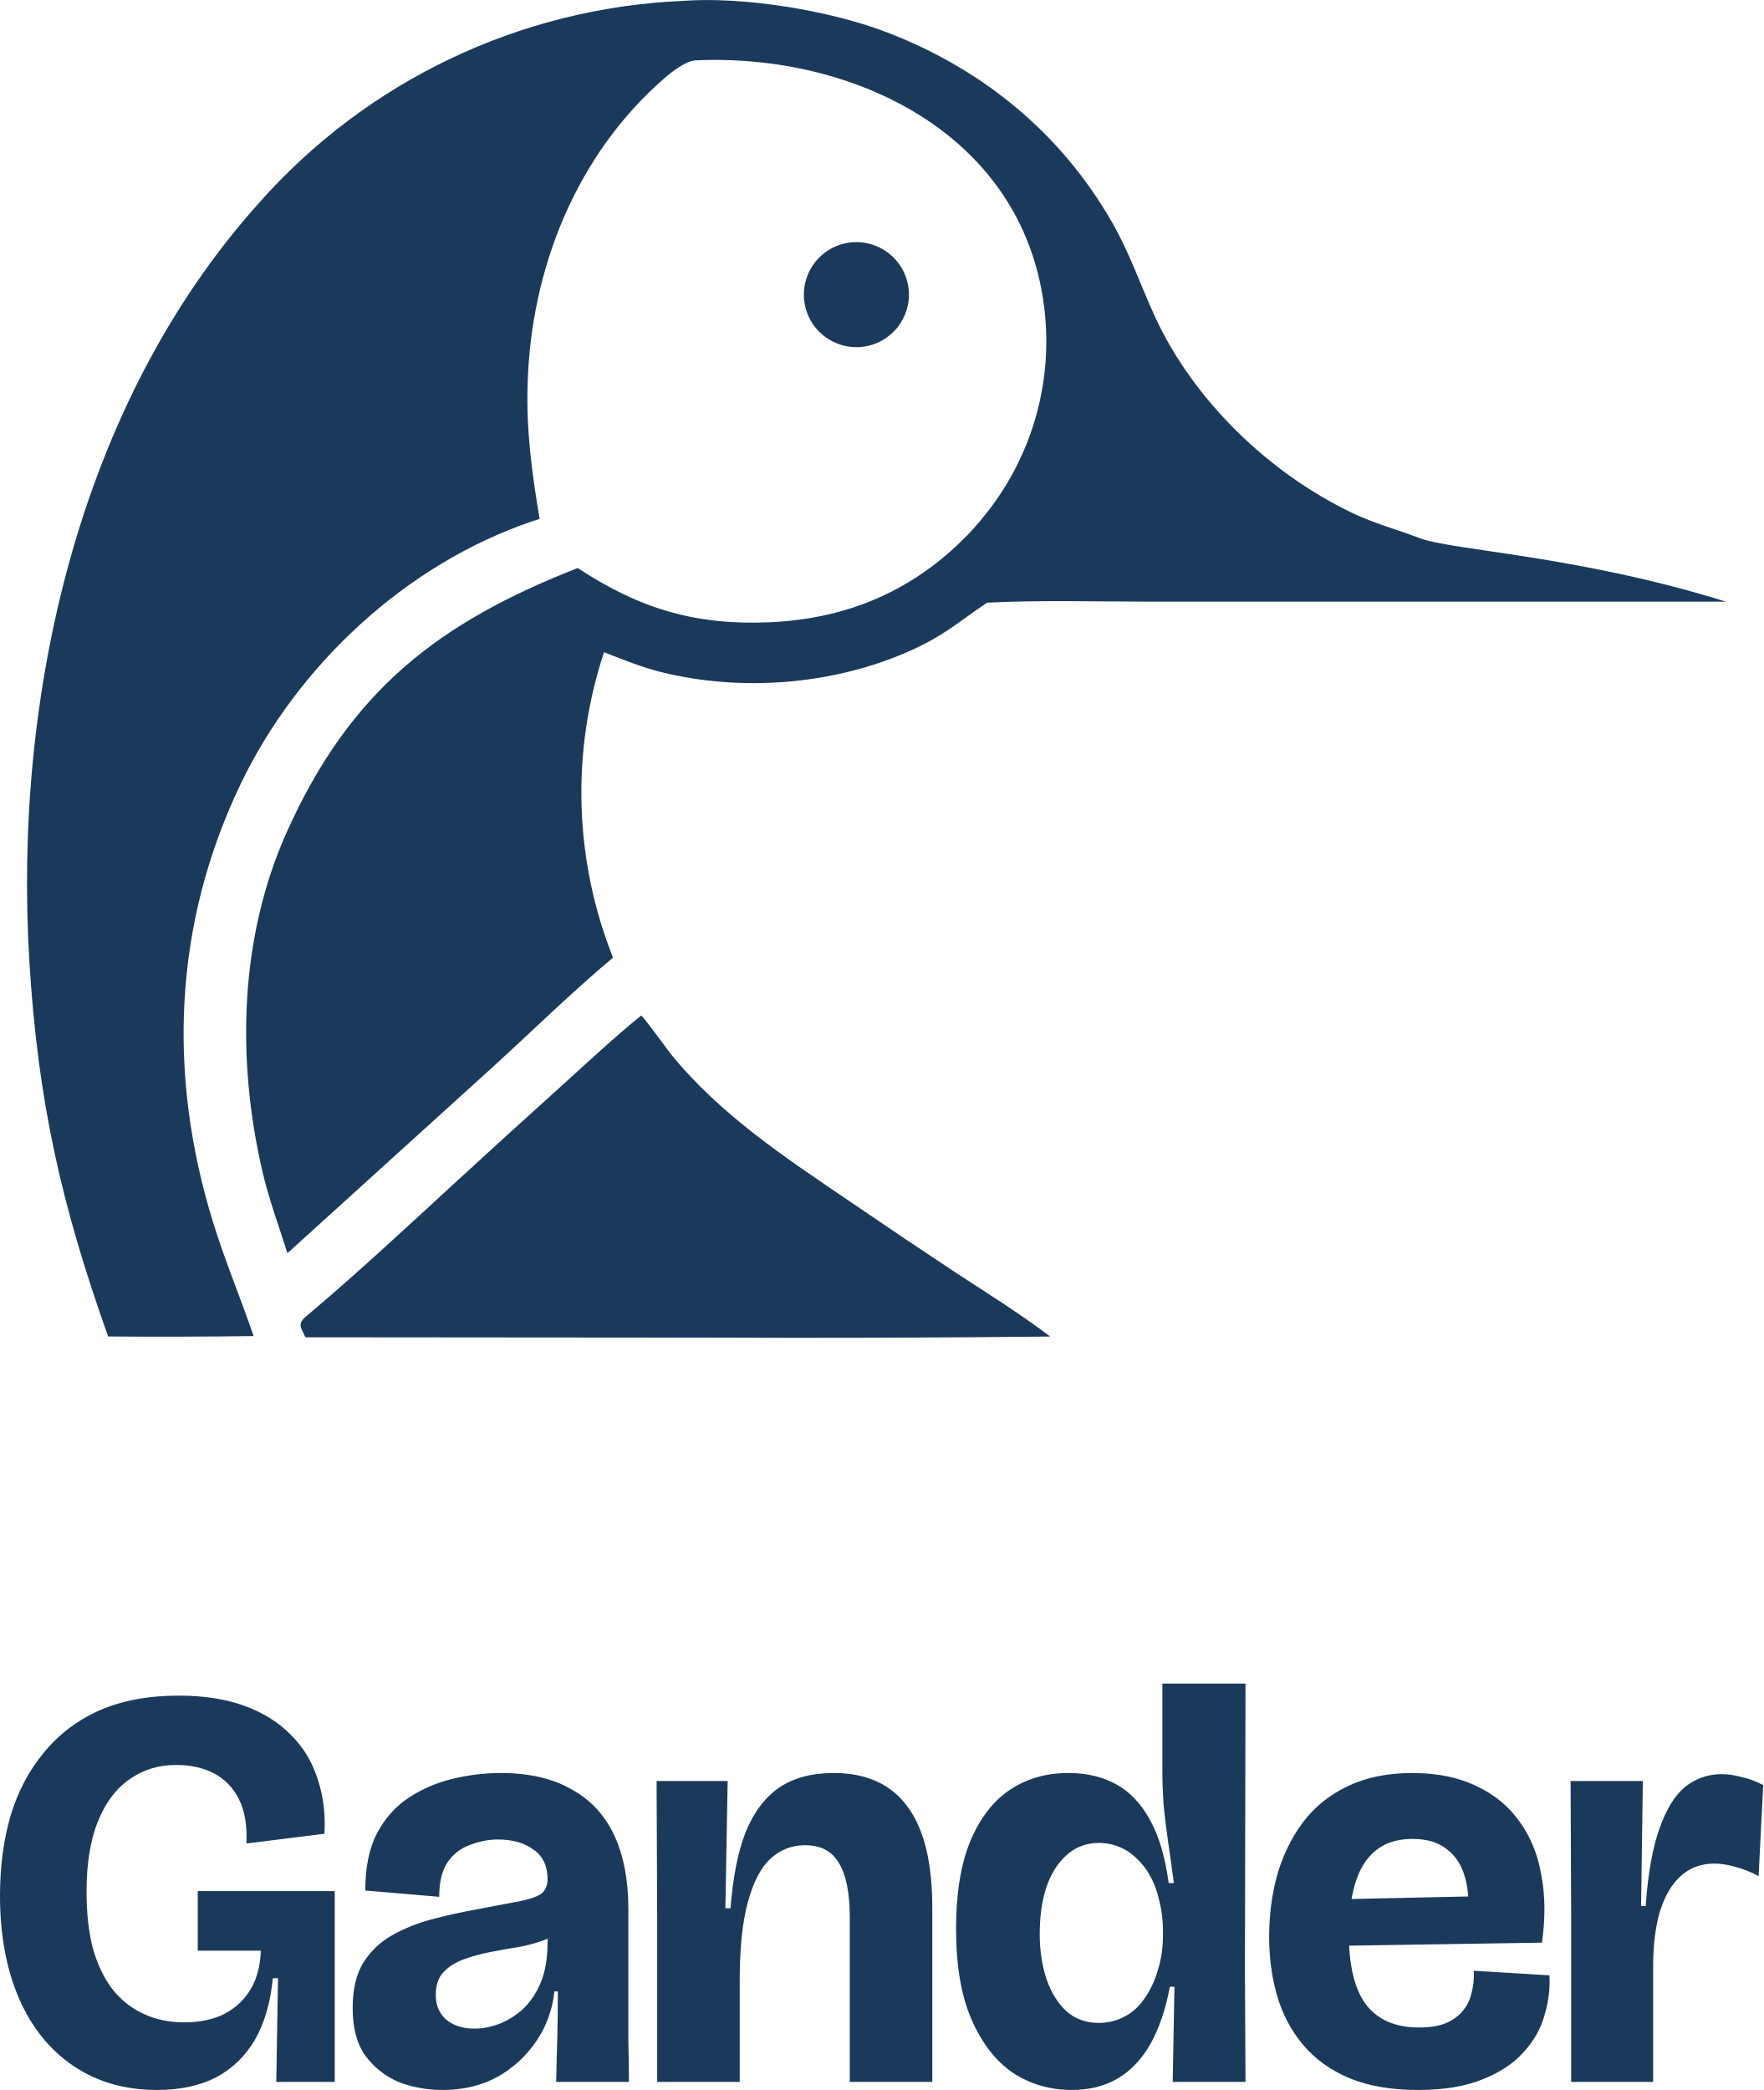
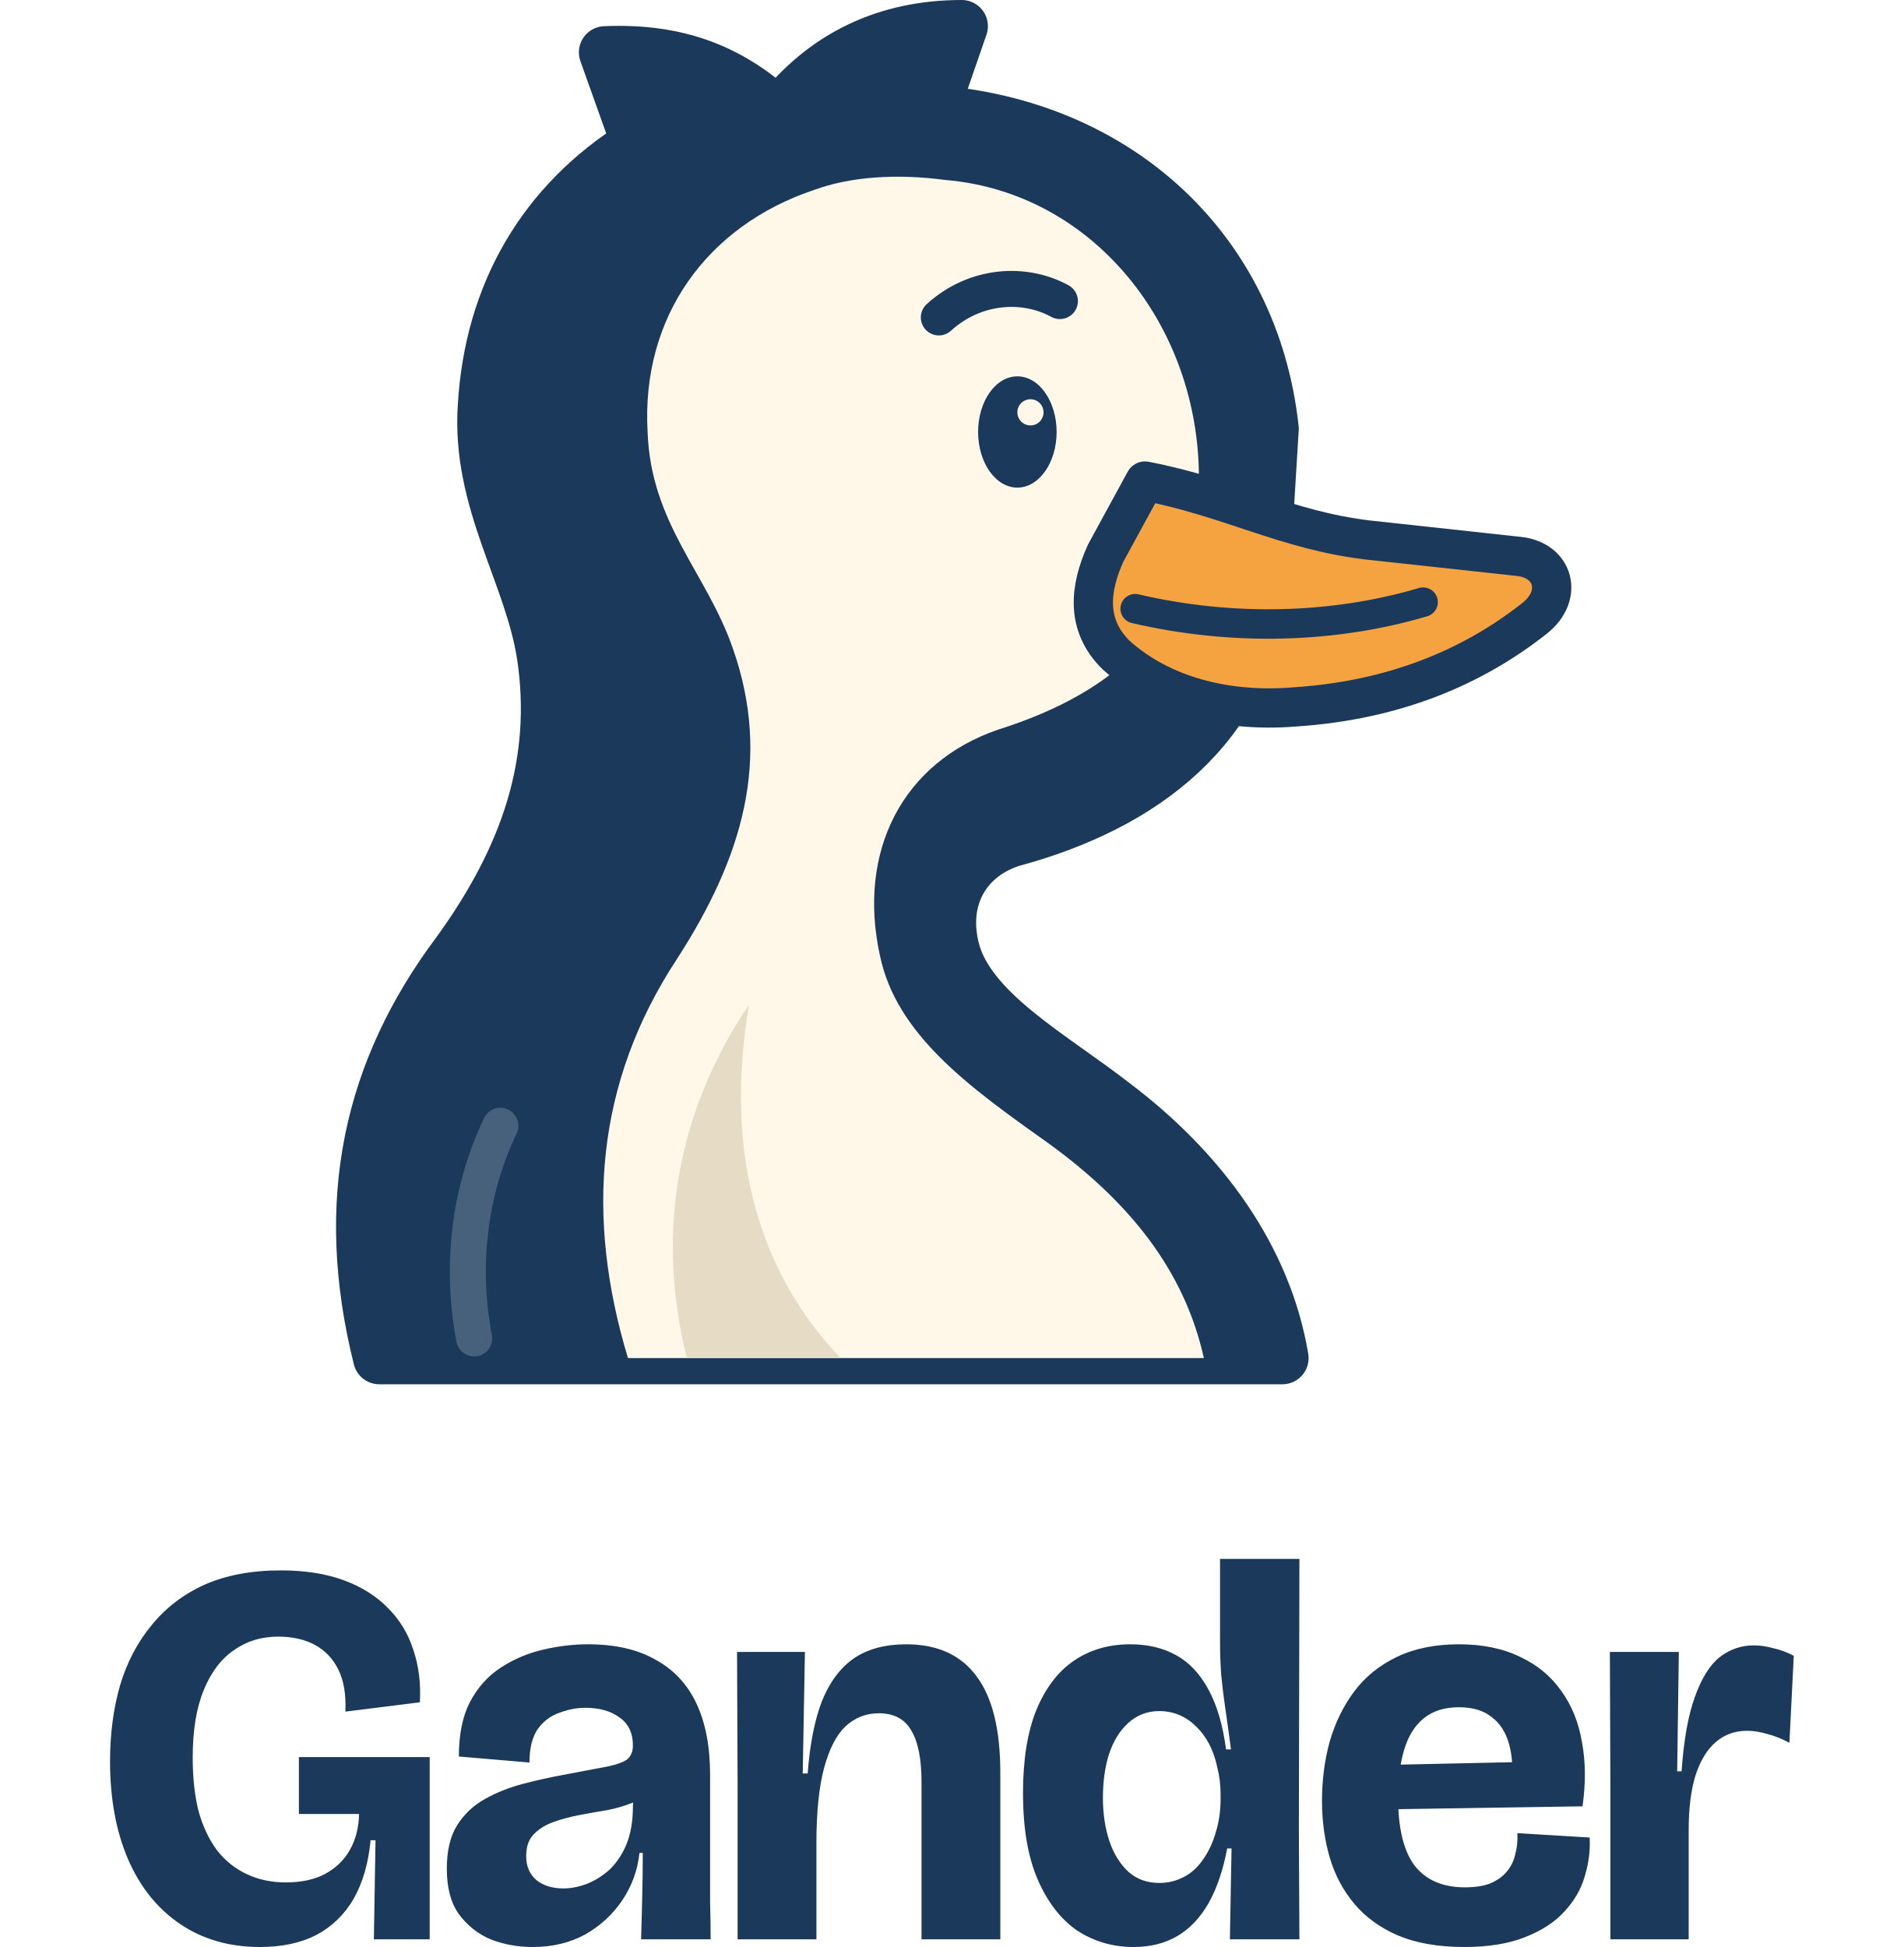
- <svg xmlns="http://www.w3.org/2000/svg" width="283.00" height="335.46" viewBox="0 0 283.005 335.456">
-   <g transform="matrix(0.49247,0,0,0.49247,4.33599,4.0226363e-7)">
-     <path fill="#1b3a5b" d="m 213.493,0.292 c 19.717,-1.514 47.665,3.019 66.086,9.979 31.657,11.96 57.634,33.168 74.379,62.748 5.622,9.932 8.955,19.929 13.67,30.175 12.547,27.271 37.124,50.934 64.083,63.88 7.468,3.585 14.61,5.423 22.22,8.321 10.537,4.011 51.745,5.681 99.745,20.681 l -187.024,0.012 c -16.789,-0.001 -37.309,-0.548 -53.748,0.332 -10.029,6.747 -14.206,11.005 -26.42,16.268 -24.516,10.564 -53.828,12.761 -79.694,6.388 -6.418,-1.581 -12.61,-4.13 -18.728,-6.506 -10.77,32.489 -9.732,67.736 2.93,99.535 -13.278,11.125 -26.474,24.057 -39.428,35.872 l -66.699,60.473 c -2.784,-8.933 -6.067,-17.663 -8.172,-26.773 -8.398,-36.331 -7.489,-75.961 7.909,-110.364 20.743,-46.344 49.573,-68.411 94.872,-86.186 20.022,13.141 38.008,18.677 62.184,17.691 26.336,-1.074 48.432,-10.773 66.42,-30.094 1.723,-1.892 3.369,-3.853 4.934,-5.877 14.909,-19.015 21.555,-43.221 18.447,-67.182 -7.219,-56.112 -62.152,-82.317 -113.54,-80.004 -3.174,0.143 -7.822,3.768 -10.197,5.834 -28.758,25.017 -43.525,62.177 -44.571,99.82 -0.455,15.309 1.423,28.831 3.915,43.81 -0.781,0.233 -1.557,0.481 -2.328,0.744 -41.217,13.958 -76.641,47.026 -95.205,85.841 -21.772,45.523 -23.741,94.516 -8.97,142.404 4.016,13.022 8.961,24.675 13.292,37.343 -15.805,0.205 -31.611,0.248 -47.416,0.131 -15.205,-42.754 -22.881,-76.479 -25.662,-122.132 -5.257,-86.289 15.763,-181.546 74.855,-247.346 C 110.759,26.382 160.516,2.628 213.493,0.292 Z" />
-     <path fill="#1b3a5b" d="m 200.159,330.979 c 0.835,0.44 8.396,10.954 9.754,12.631 15.8,19.503 37.184,33.666 57.674,47.564 11.479,7.844 23.013,15.603 34.604,23.279 9.686,6.306 22.149,14.174 31.279,21.151 -37.305,0.4 -74.612,0.518 -111.919,0.354 l -130.81,-0.105 c -1.527,-3.426 -2.786,-4.306 0.408,-6.988 16.09,-13.511 31.561,-27.962 47.046,-42.188 12.229,-11.248 24.517,-22.43 36.864,-33.547 7.856,-7.105 16.917,-15.557 25.1,-22.151 z" />
-     <path fill="#1b3a5b" d="m 266.887,79.251 c 9.229,-1.886 18.248,4.04 20.18,13.26 1.933,9.219 -3.948,18.268 -13.158,20.246 -9.275,1.993 -18.403,-3.938 -20.349,-13.224 -1.946,-9.286 4.032,-18.383 13.327,-20.282 z" />
+ <svg xmlns="http://www.w3.org/2000/svg" viewBox="0 0 320 327.228" fill="none">
+   <g transform="translate(56.05 0) scale(.55) translate(-95 -32)">
+     <path d="M109 447c-12-48-3-88 24-124 21-29 31-58 26-91-4-25-20-47-18-76 2-34 18-62 47-80l-10-28c23-1 39 6 53 19 14-18 33-27 56-27l-9 26c56 4 98 42 104 97l-3 49c-5 42-36 66-77 77-15 5-22 19-17 35 6 18 30 31 48 45 28 21 47 48 52 78Z" fill="#1B3A5B" stroke="#1B3A5B" stroke-width="16" stroke-linejoin="round" />
+     <path d="M242 90c-33 11-53 39-51 74 1 28 18 43 26 66 12 34 3 64-17 95-25 38-28 79-15 122h176c-6-27-23-48-48-66-24-17-46-33-51-57-7-32 7-59 36-69 38-12 58-33 61-67 5-51-29-97-77-101-15-2-29-1-40 3Z" fill="#FFF8E9" />
+     <path d="M203 447c-10-40-2-77 19-108-8 47 4 83 28 108Z" fill="#E6DBC5" />
+     <path d="M343 179c26 5 43 15 68 18l46 5c11 1 14 12 5 19-19 15-43 25-73 27-24 2-43-5-55-16-9-9-8-20-3-31Z" fill="#F5A340" stroke="#1B3A5B" stroke-width="12" stroke-linejoin="round" />
+     <path d="M340 218c30 7 61 6 88-2" stroke="#1B3A5B" stroke-width="9" stroke-linecap="round" />
+     <path d="M280 129c11-10 26-11 37-5" stroke="#1B3A5B" stroke-width="11" stroke-linecap="round" />
+     <ellipse cx="304" cy="164" rx="12" ry="17" fill="#1B3A5B" />
+     <circle cx="308" cy="158" r="4" fill="#FFF8E9" />
+     <path d="M146 376c-10 21-12 44-8 65" stroke="#47617C" stroke-width="11" stroke-linecap="round" />
  </g>
-   <path d="m 25.208,335.456 q -7.728,0 -13.432,-3.864 -5.704,-3.864 -8.74,-10.856 Q 0,313.652 0,304.268 q 0,-6.9 1.656,-12.696 1.748,-5.888 5.336,-10.212 3.588,-4.416 8.924,-6.808 5.428,-2.392 12.788,-2.392 6.072,0 10.58,1.656 4.508,1.656 7.452,4.692 2.944,2.944 4.232,6.992 1.38,4.048 1.104,8.832 l -12.512,1.564 q 0.184,-4.324 -1.196,-7.084 -1.38,-2.76 -3.956,-4.14 -2.576,-1.38 -6.164,-1.38 -4.232,0 -7.452,2.3 -3.22,2.208 -5.06,6.716 -1.84,4.508 -1.84,11.316 0,5.152 1.012,9.108 1.104,3.864 3.128,6.532 2.024,2.576 4.968,3.956 2.944,1.38 6.532,1.38 3.864,0 6.532,-1.38 2.76,-1.472 4.232,-4.048 1.472,-2.576 1.564,-6.072 H 31.74 v -9.568 h 21.988 v 10.948 19.688 h -9.384 l 0.276,-16.652 h -0.828 q -0.552,5.796 -2.852,9.844 -2.3,3.956 -6.256,6.072 -3.956,2.024 -9.476,2.024 z m 45.84,0 q -3.772,0 -7.084,-1.288 -3.22,-1.38 -5.336,-4.232 -2.024,-2.852 -2.024,-7.636 0,-4.416 1.656,-7.176 1.748,-2.852 4.692,-4.508 2.944,-1.656 6.44,-2.576 3.496,-0.92 7.084,-1.564 4.876,-0.92 7.268,-1.38 2.484,-0.552 3.312,-1.288 0.828,-0.828 0.828,-2.208 0,-3.128 -2.208,-4.692 -2.208,-1.656 -5.796,-1.656 -2.116,0 -4.324,0.828 -2.208,0.736 -3.68,2.76 -1.38,2.024 -1.38,5.612 l -11.868,-1.012 q 0,-5.52 1.84,-9.108 1.932,-3.68 5.152,-5.796 3.22,-2.116 7.084,-3.036 3.864,-0.92 7.636,-0.92 6.808,0 11.316,2.576 4.6,2.484 6.9,7.36 2.3,4.876 2.3,11.96 v 8.74 q 0,3.128 0,6.348 0,3.128 0,6.348 0.092,3.128 0.092,6.256 h -11.684 q 0.092,-3.496 0.184,-7.084 0.092,-3.588 0.092,-7.452 h -0.552 q -0.46,4.324 -2.852,7.912 -2.392,3.588 -6.256,5.796 -3.864,2.116 -8.832,2.116 z m 5.152,-9.844 q 1.84,0 3.864,-0.736 2.116,-0.828 3.864,-2.392 1.748,-1.656 2.852,-4.232 1.104,-2.668 1.104,-6.44 l 0.092,-2.116 2.392,-0.46 q -0.736,1.288 -2.668,2.024 -1.84,0.736 -4.14,1.196 -2.3,0.368 -4.692,0.828 -2.392,0.46 -4.416,1.196 -2.024,0.736 -3.312,2.116 -1.196,1.288 -1.196,3.588 0,2.576 1.748,4.048 1.748,1.38 4.508,1.38 z m 29.28,8.556 v -26.22 l -0.092,-22.08 h 11.408 l -0.368,20.424 h 0.828 q 0.552,-7.36 2.392,-12.144 1.932,-4.784 5.336,-7.176 3.496,-2.392 8.832,-2.392 7.912,0 11.868,5.428 3.956,5.336 3.956,16.192 v 27.968 h -13.248 v -26.496 q 0,-5.796 -1.748,-8.648 -1.656,-2.852 -5.428,-2.852 -3.22,0 -5.612,2.208 -2.3,2.208 -3.588,6.992 -1.288,4.784 -1.288,12.604 v 16.192 z m 66.555,1.288 q -5.244,0 -9.476,-2.76 -4.14,-2.852 -6.624,-8.556 -2.484,-5.704 -2.484,-14.536 0,-8.372 2.208,-13.892 2.3,-5.612 6.348,-8.372 4.048,-2.76 9.476,-2.76 4.416,0 7.728,1.84 3.312,1.84 5.428,5.796 2.116,3.864 2.944,10.028 h 0.828 q -0.46,-3.496 -0.92,-6.624 -0.46,-3.128 -0.736,-5.98 -0.184,-2.852 -0.184,-5.244 v -14.168 h 13.34 l -0.092,45.908 0.092,18.032 h -11.684 l 0.276,-15.272 h -0.736 q -1.012,5.428 -3.128,9.2 -2.116,3.68 -5.244,5.52 -3.128,1.84 -7.36,1.84 z m 4.324,-10.764 q 2.208,0 4.14,-1.012 1.932,-1.012 3.22,-2.944 1.38,-1.932 2.116,-4.508 0.828,-2.576 0.828,-5.704 v -0.644 q 0,-2.484 -0.552,-4.6 -0.46,-2.208 -1.38,-3.956 -0.92,-1.748 -2.208,-2.944 -1.288,-1.288 -2.852,-1.932 -1.564,-0.644 -3.312,-0.644 -3.036,0 -5.244,2.024 -2.116,1.932 -3.22,5.244 -1.012,3.22 -1.012,7.36 0,3.956 1.104,7.268 1.104,3.22 3.22,5.152 2.116,1.84 5.152,1.84 z m 51.268,10.764 q -6.532,0 -11.132,-1.932 -4.508,-1.932 -7.36,-5.336 -2.852,-3.404 -4.14,-7.82 -1.288,-4.416 -1.288,-9.476 0,-5.244 1.288,-9.936 1.38,-4.784 4.14,-8.464 2.76,-3.68 7.176,-5.796 4.416,-2.116 10.396,-2.116 5.98,0 10.304,2.116 4.324,2.024 6.9,5.704 2.668,3.68 3.496,8.648 0.92,4.876 0.092,10.764 l -35.604,0.552 v -7.452 l 25.484,-0.552 -1.84,4.324 q 0.46,-4.232 -0.368,-7.268 -0.828,-3.036 -2.944,-4.6 -2.024,-1.656 -5.52,-1.656 -3.68,0 -5.98,1.932 -2.208,1.84 -3.22,5.244 -1.012,3.404 -1.012,7.912 0,7.82 2.76,11.5 2.852,3.68 8.464,3.68 2.576,0 4.232,-0.644 1.748,-0.736 2.76,-1.932 1.104,-1.288 1.472,-2.944 0.46,-1.656 0.368,-3.588 l 12.144,0.736 q 0.184,3.22 -0.828,6.532 -0.92,3.22 -3.404,5.888 -2.392,2.668 -6.624,4.324 -4.14,1.656 -10.212,1.656 z m 24.557,-1.288 v -25.392 l -0.092,-22.908 h 11.592 l -0.276,20.056 h 0.736 q 0.552,-7.82 2.208,-12.42 1.656,-4.692 4.14,-6.716 2.576,-2.024 5.796,-2.024 1.564,0 3.22,0.46 1.748,0.368 3.496,1.288 l -0.736,14.628 q -1.84,-1.012 -3.68,-1.472 -1.84,-0.552 -3.404,-0.552 -3.128,0 -5.336,1.932 -2.208,1.932 -3.404,5.704 -1.104,3.68 -1.104,9.016 v 18.4 z" style="font-weight:700;font-size:92px;font-family:'Bricolage Grotesque';letter-spacing:-2;text-anchor:middle;fill:#1b3a5b" aria-label="Gander" />
+   <path d="m 219.582,96.302 q -7.728,0 -13.432,-3.864 -5.704,-3.864 -8.74,-10.856 -3.036,-7.084 -3.036,-16.468 0,-6.9 1.656,-12.696 1.748,-5.888 5.336,-10.212 3.588,-4.416 8.924,-6.808 5.428,-2.392 12.788,-2.392 6.072,0 10.58,1.656 4.508,1.656 7.452,4.692 2.944,2.944 4.232,6.992 1.38,4.048 1.104,8.832 l -12.512,1.564 q 0.184,-4.324 -1.196,-7.084 -1.38,-2.76 -3.956,-4.14 -2.576,-1.38 -6.164,-1.38 -4.232,0 -7.452,2.3 -3.22,2.208 -5.06,6.716 -1.84,4.508 -1.84,11.316 0,5.152 1.012,9.108 1.104,3.864 3.128,6.532 2.024,2.576 4.968,3.956 2.944,1.38 6.532,1.38 3.864,0 6.532,-1.38 2.76,-1.472 4.232,-4.048 1.472,-2.576 1.564,-6.072 h -10.12 v -9.568 h 21.988 v 10.948 19.688 h -9.384 l 0.276,-16.652 h -0.828 q -0.552,5.796 -2.852,9.844 -2.3,3.956 -6.256,6.072 -3.956,2.024 -9.476,2.024 z m 45.84,0 q -3.772,0 -7.084,-1.288 -3.22,-1.38 -5.336,-4.232 -2.024,-2.852 -2.024,-7.636 0,-4.416 1.656,-7.176 1.748,-2.852 4.692,-4.508 2.944,-1.656 6.44,-2.576 3.496,-0.92 7.084,-1.564 4.876,-0.92 7.268,-1.38 2.484,-0.552 3.312,-1.288 0.828,-0.828 0.828,-2.208 0,-3.128 -2.208,-4.692 -2.208,-1.656 -5.796,-1.656 -2.116,0 -4.324,0.828 -2.208,0.736 -3.68,2.76 -1.38,2.024 -1.38,5.612 l -11.868,-1.012 q 0,-5.52 1.84,-9.108 1.932,-3.68 5.152,-5.796 3.22,-2.116 7.084,-3.036 3.864,-0.92 7.636,-0.92 6.808,0 11.316,2.576 4.6,2.484 6.9,7.36 2.3,4.876 2.3,11.96 v 8.74 q 0,3.128 0,6.348 0,3.128 0,6.348 0.092,3.128 0.092,6.256 h -11.684 q 0.092,-3.496 0.184,-7.084 0.092,-3.588 0.092,-7.452 h -0.552 q -0.46,4.324 -2.852,7.912 -2.392,3.588 -6.256,5.796 -3.864,2.116 -8.832,2.116 z m 5.152,-9.844 q 1.84,0 3.864,-0.736 2.116,-0.828 3.864,-2.392 1.748,-1.656 2.852,-4.232 1.104,-2.668 1.104,-6.44 l 0.092,-2.116 2.392,-0.46 q -0.736,1.288 -2.668,2.024 -1.84,0.736 -4.14,1.196 -2.3,0.368 -4.692,0.828 -2.392,0.46 -4.416,1.196 -2.024,0.736 -3.312,2.116 -1.196,1.288 -1.196,3.588 0,2.576 1.748,4.048 1.748,1.38 4.508,1.38 z m 29.28,8.556 V 68.794 l -0.092,-22.08 h 11.408 l -0.368,20.424 h 0.828 q 0.552,-7.36 2.392,-12.144 1.932,-4.784 5.336,-7.176 3.496,-2.392 8.832,-2.392 7.912,0 11.868,5.428 3.956,5.336 3.956,16.192 v 27.968 h -13.248 V 68.518 q 0,-5.796 -1.748,-8.648 -1.656,-2.852 -5.428,-2.852 -3.22,0 -5.612,2.208 -2.3,2.208 -3.588,6.992 -1.288,4.784 -1.288,12.604 v 16.192 z m 66.555,1.288 q -5.244,0 -9.476,-2.76 -4.14,-2.852 -6.624,-8.556 -2.484,-5.704 -2.484,-14.536 0,-8.372 2.208,-13.892 2.3,-5.612 6.348,-8.372 4.048,-2.76 9.476,-2.76 4.416,0 7.728,1.84 3.312,1.84 5.428,5.796 2.116,3.864 2.944,10.028 h 0.828 q -0.46,-3.496 -0.92,-6.624 -0.46,-3.128 -0.736,-5.98 -0.184,-2.852 -0.184,-5.244 v -14.168 h 13.34 l -0.092,45.908 0.092,18.032 h -11.684 l 0.276,-15.272 h -0.736 q -1.012,5.428 -3.128,9.2 -2.116,3.68 -5.244,5.52 -3.128,1.84 -7.36,1.84 z m 4.324,-10.764 q 2.208,0 4.14,-1.012 1.932,-1.012 3.22,-2.944 1.38,-1.932 2.116,-4.508 0.828,-2.576 0.828,-5.704 v -0.644 q 0,-2.484 -0.552,-4.6 -0.46,-2.208 -1.38,-3.956 -0.92,-1.748 -2.208,-2.944 -1.288,-1.288 -2.852,-1.932 -1.564,-0.644 -3.312,-0.644 -3.036,0 -5.244,2.024 -2.116,1.932 -3.22,5.244 -1.012,3.22 -1.012,7.36 0,3.956 1.104,7.268 1.104,3.22 3.22,5.152 2.116,1.84 5.152,1.84 z m 51.268,10.764 q -6.532,0 -11.132,-1.932 -4.508,-1.932 -7.36,-5.336 -2.852,-3.404 -4.14,-7.82 -1.288,-4.416 -1.288,-9.476 0,-5.244 1.288,-9.936 1.38,-4.784 4.14,-8.464 2.76,-3.68 7.176,-5.796 4.416,-2.116 10.396,-2.116 5.98,0 10.304,2.116 4.324,2.024 6.9,5.704 2.668,3.68 3.496,8.648 0.92,4.876 0.092,10.764 l -35.604,0.552 v -7.452 l 25.484,-0.552 -1.84,4.324 q 0.46,-4.232 -0.368,-7.268 -0.828,-3.036 -2.944,-4.6 -2.024,-1.656 -5.52,-1.656 -3.68,0 -5.98,1.932 -2.208,1.84 -3.22,5.244 -1.012,3.404 -1.012,7.912 0,7.82 2.76,11.5 2.852,3.68 8.464,3.68 2.576,0 4.232,-0.644 1.748,-0.736 2.76,-1.932 1.104,-1.288 1.472,-2.944 0.46,-1.656 0.368,-3.588 l 12.144,0.736 q 0.184,3.22 -0.828,6.532 -0.92,3.22 -3.404,5.888 -2.392,2.668 -6.624,4.324 -4.14,1.656 -10.212,1.656 z m 24.557,-1.288 V 69.622 l -0.092,-22.908 h 11.592 l -0.276,20.056 h 0.736 q 0.552,-7.82 2.208,-12.42 1.656,-4.692 4.14,-6.716 2.576,-2.024 5.796,-2.024 1.564,0 3.22,0.46 1.748,0.368 3.496,1.288 l -0.736,14.628 q -1.84,-1.012 -3.68,-1.472 -1.84,-0.552 -3.404,-0.552 -3.128,0 -5.336,1.932 -2.208,1.932 -3.404,5.704 -1.104,3.68 -1.104,9.016 v 18.4 z" transform="translate(18.4975 262) translate(-194.374 -31.074)" fill="#1B3A5B" />
</svg>
